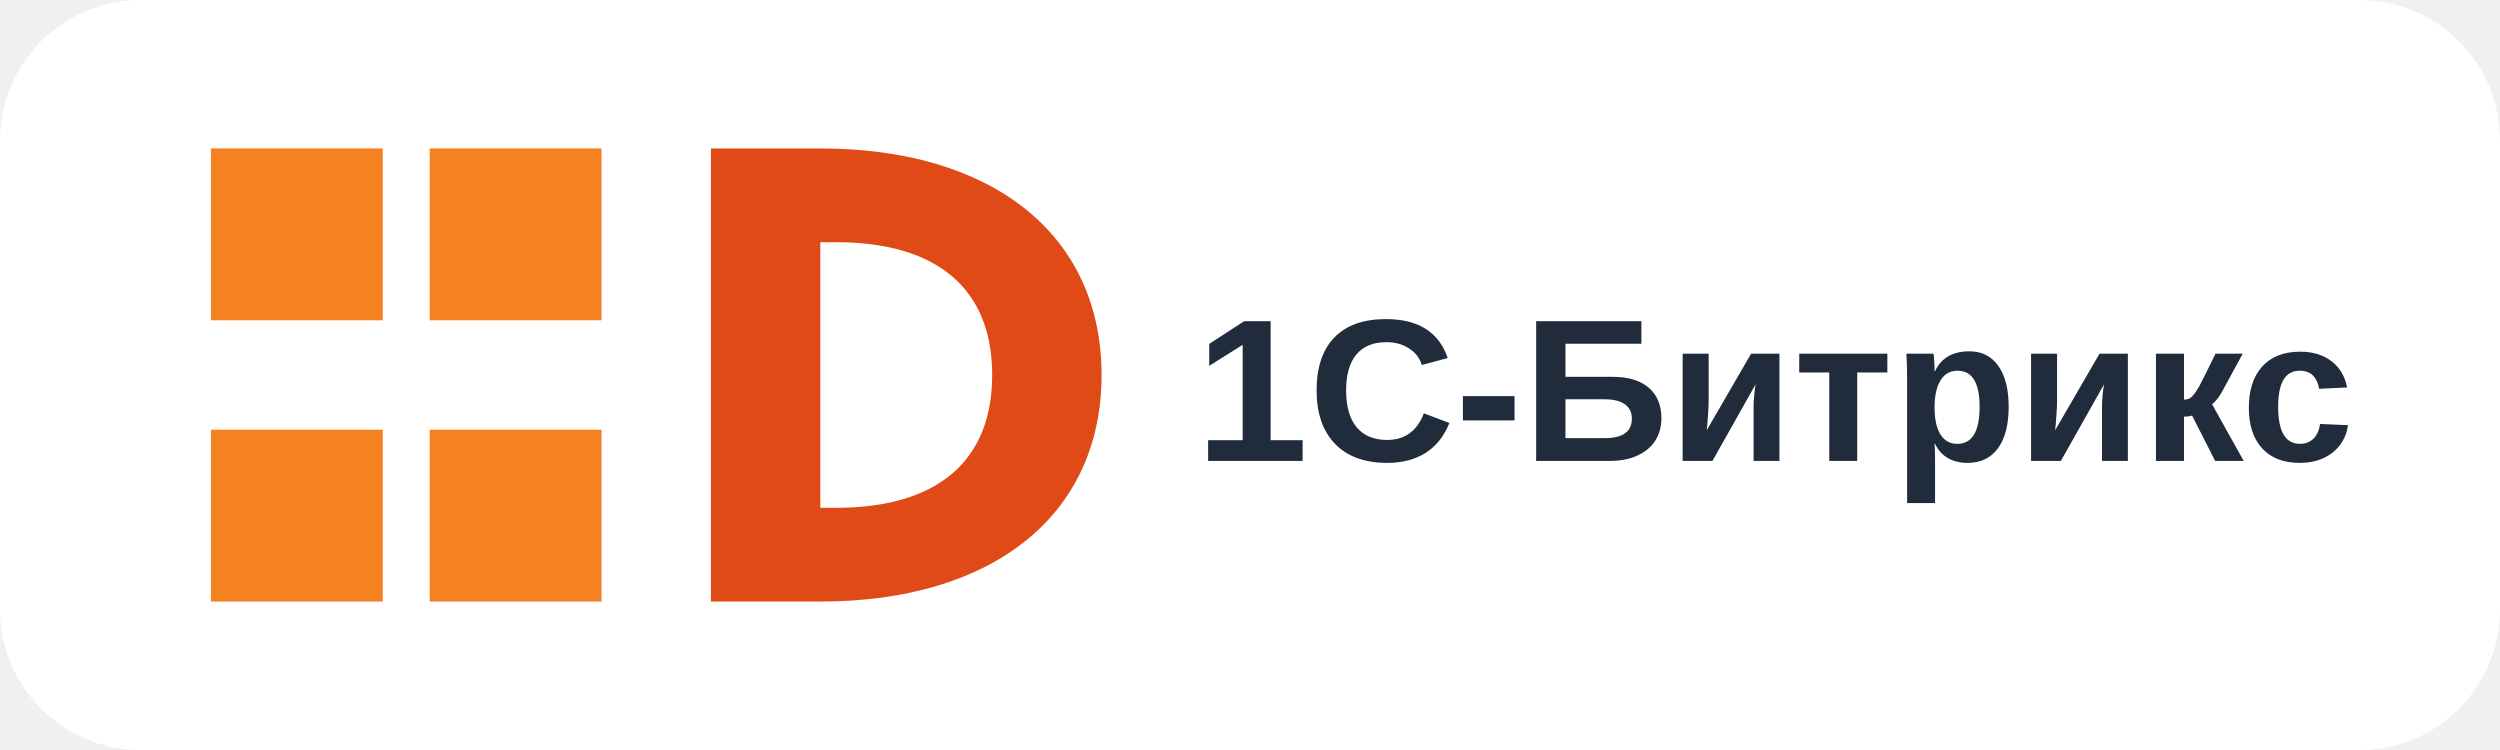
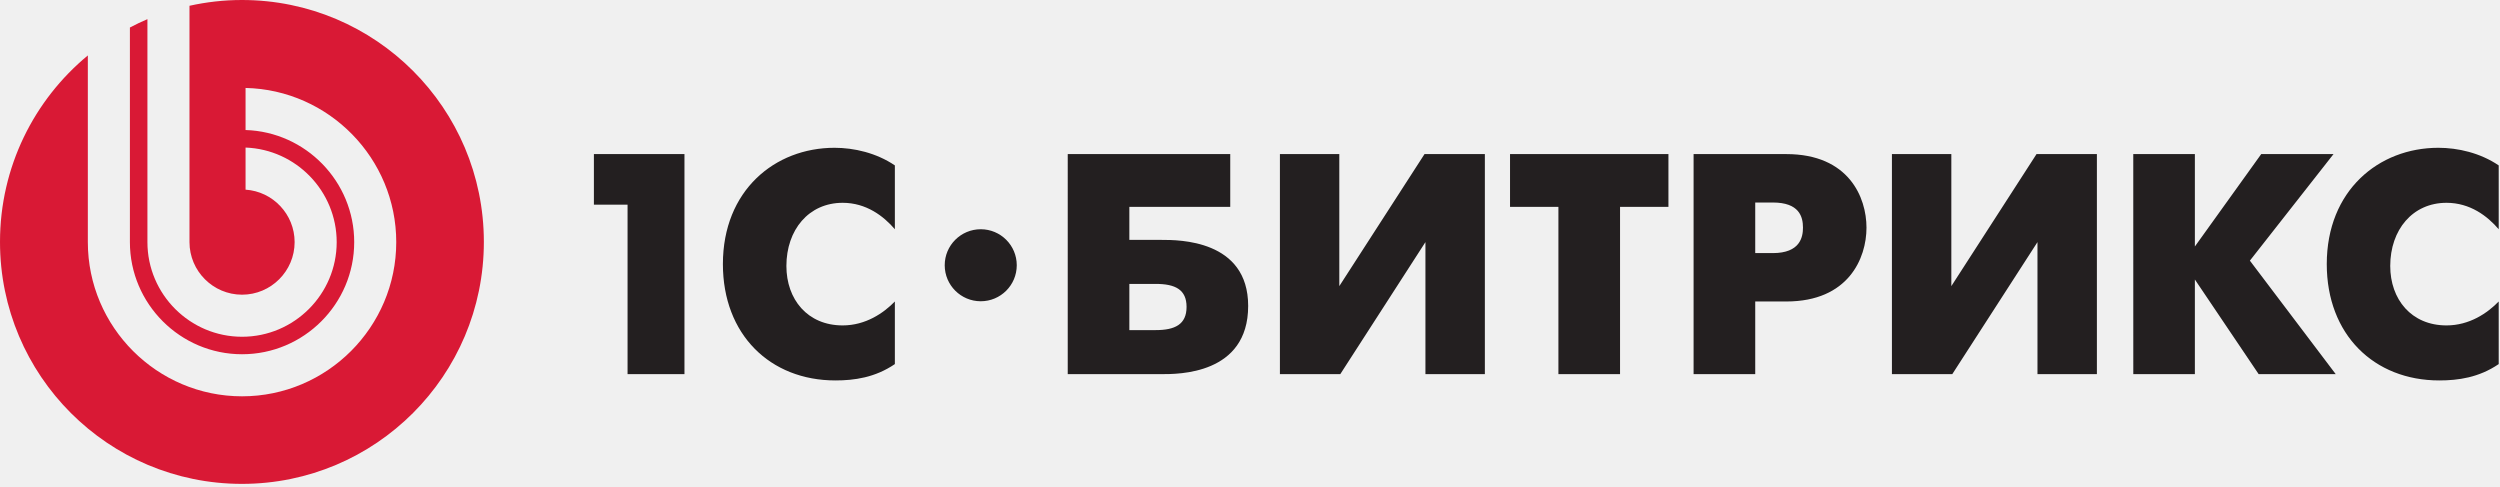
- <svg xmlns="http://www.w3.org/2000/svg" viewBox="0 0 320 96" role="img" aria-labelledby="title desc">
-   <rect width="320" height="96" rx="18" fill="#fff" />
-   <path fill="#f58220" d="M27 19h22v22H27zM27 55h22v22H27zM55 19h22v22H55zM55 55h22v22H55z" />
-   <path fill="#e04a16" d="M91 19h14c22 0 36 11 36 29s-14 29-36 29H91zm14 12v34h2c13 0 20-6 20-17s-7-17-20-17z" />
-   <text x="153" y="59" fill="#202c3c" font-family="Arial, sans-serif" font-size="26" font-weight="700">1С-Битрикс</text>
+ <svg xmlns="http://www.w3.org/2000/svg" width="344" height="67" viewBox="0 0 344 67" role="img" aria-labelledby="title">
+   <g fill="none" fill-rule="evenodd">
+     <path fill="#231F20" d="M134.95,31.543 C132.214,31.543 129.993,33.762 129.993,36.496 C129.993,39.236 132.214,41.453 134.95,41.453 C137.688,41.453 139.906,39.236 139.906,36.496 C139.906,33.762 137.688,31.543 134.95,31.543 Z M336.637,27.906 C339.887,27.906 342.264,29.725 343.822,31.543 L343.822,22.76 C341.269,21.029 338.193,20.336 335.518,20.336 C327.302,20.336 320.163,26.219 320.163,36.34 C320.163,46.031 326.651,52.348 335.646,52.348 C338.241,52.348 341.095,51.955 343.822,50.098 L343.822,41.484 C342.264,43.088 339.802,44.777 336.637,44.777 C331.796,44.777 328.896,41.188 328.896,36.6 C328.896,31.625 331.968,27.906 336.637,27.906 Z M321.092,21.203 L311.143,21.203 L302.014,33.918 L302.014,21.203 L293.538,21.203 L293.541,51.482 L302.014,51.482 L302.014,38.459 L310.792,51.482 L321.396,51.482 L309.585,35.865 L321.092,21.203 Z M268.504,39.371 L268.504,21.203 L260.329,21.203 L260.329,51.482 L268.634,51.482 L280.357,33.313 L280.357,51.482 L288.532,51.482 L288.532,21.203 L280.225,21.203 L268.504,39.371 Z M243.938,34.826 L241.52,34.826 L241.52,27.865 L243.938,27.865 C247.572,27.865 248.089,29.809 248.089,31.324 C248.089,32.621 247.701,34.826 243.938,34.826 Z M245.796,21.203 L233.038,21.203 L233.038,51.482 L241.52,51.482 L241.52,41.484 L245.796,41.484 C254.363,41.484 256.829,35.522 256.829,31.324 C256.829,27.17 254.406,21.203 245.796,21.203 Z M207.78,28.467 L214.437,28.467 L214.437,51.482 L222.918,51.482 L222.918,28.467 L229.577,28.467 L229.577,21.203 L207.78,21.203 L207.78,28.467 Z M184.289,39.371 L184.289,21.203 L176.116,21.203 L176.116,51.482 L184.423,51.482 L196.14,33.313 L196.14,51.482 L204.317,51.482 L204.317,21.203 L196.014,21.203 L184.289,39.371 Z M159.03,45.422 L155.398,45.422 L155.398,39.066 L159.03,39.066 C161.713,39.066 163.271,39.846 163.271,42.227 C163.271,44.647 161.671,45.422 159.03,45.422 Z M159.854,33.01 L155.398,33.01 L155.398,28.467 L169.282,28.467 L169.282,21.203 L146.921,21.203 L146.92,51.482 L159.854,51.482 C162.057,51.482 171.748,51.566 171.748,42.096 C171.748,32.967 162.146,33.01 159.854,33.01 Z M99.471,36.34 C99.471,46.031 105.959,52.348 114.955,52.348 C117.553,52.348 120.407,51.955 123.133,50.098 L123.133,41.484 C121.571,43.088 119.106,44.777 115.95,44.777 C111.104,44.777 108.208,41.188 108.208,36.6 C108.208,31.625 111.278,27.906 115.95,27.906 C119.193,27.906 121.571,29.725 123.133,31.543 L123.133,22.76 C120.575,21.029 117.507,20.336 114.825,20.336 C106.606,20.336 99.471,26.219 99.471,36.34 Z M81.721,28.166 L86.352,28.166 L86.352,51.482 L94.182,51.482 L94.182,21.203 L81.721,21.203 L81.721,28.166 Z" />
+     <path fill="#D91935" d="M33.289,0 C30.809,0 28.397,0.279 26.073,0.795 L26.073,33.314 C26.073,37.299 29.322,40.549 33.308,40.549 C37.292,40.549 40.54,37.299 40.54,33.316 C40.54,29.488 37.549,26.346 33.789,26.096 L33.789,20.305 C40.737,20.557 46.328,26.305 46.328,33.316 C46.328,40.486 40.479,46.338 33.308,46.338 C26.134,46.338 20.286,40.486 20.286,33.314 L20.286,2.635 C19.464,2.984 18.661,3.371 17.874,3.787 L17.874,33.314 C17.875,41.813 24.809,48.744 33.308,48.744 C41.808,48.744 48.739,41.813 48.739,33.316 C48.739,24.977 42.069,18.148 33.789,17.891 L33.789,12.102 C45.255,12.361 54.524,21.791 54.524,33.316 C54.524,45.004 44.993,54.533 33.308,54.533 C21.62,54.533 12.086,45.004 12.086,33.314 L12.086,7.627 C4.706,13.73 0,22.959 0,33.289 C0,51.674 14.904,66.582 33.29,66.582 C51.679,66.582 66.579,51.674 66.579,33.289 C66.579,14.904 51.679,0 33.289,0" />
+   </g>
</svg>
